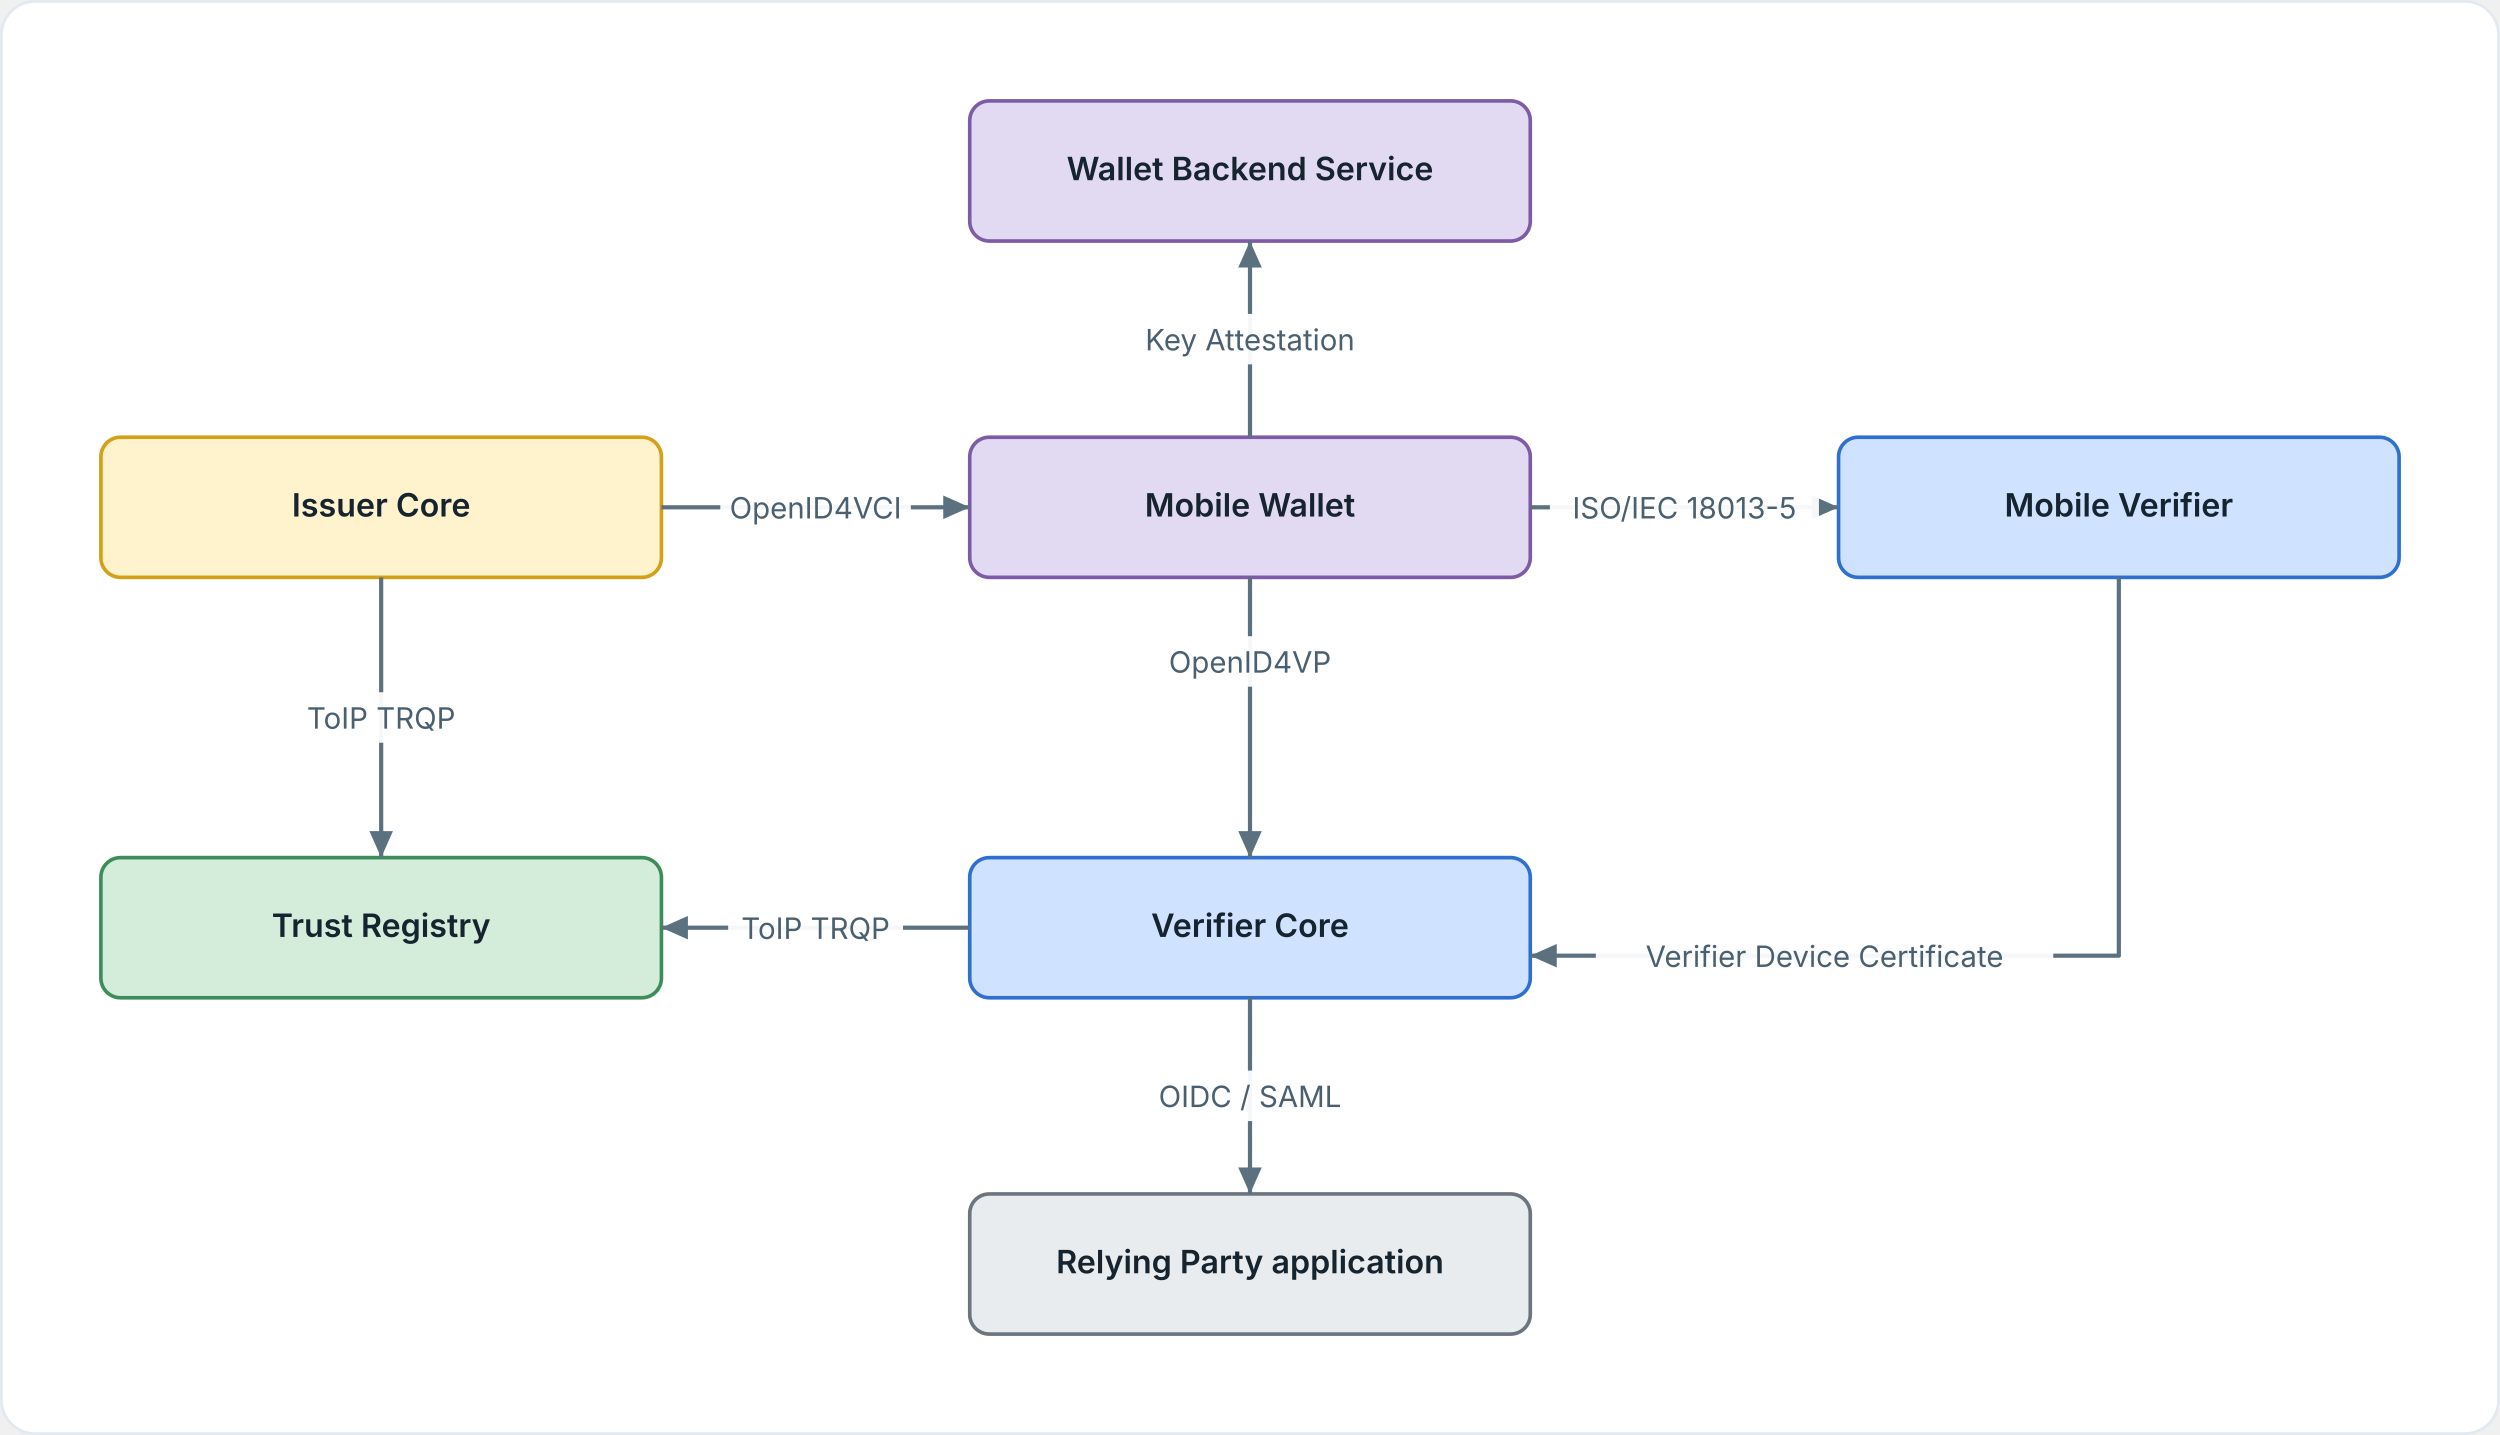
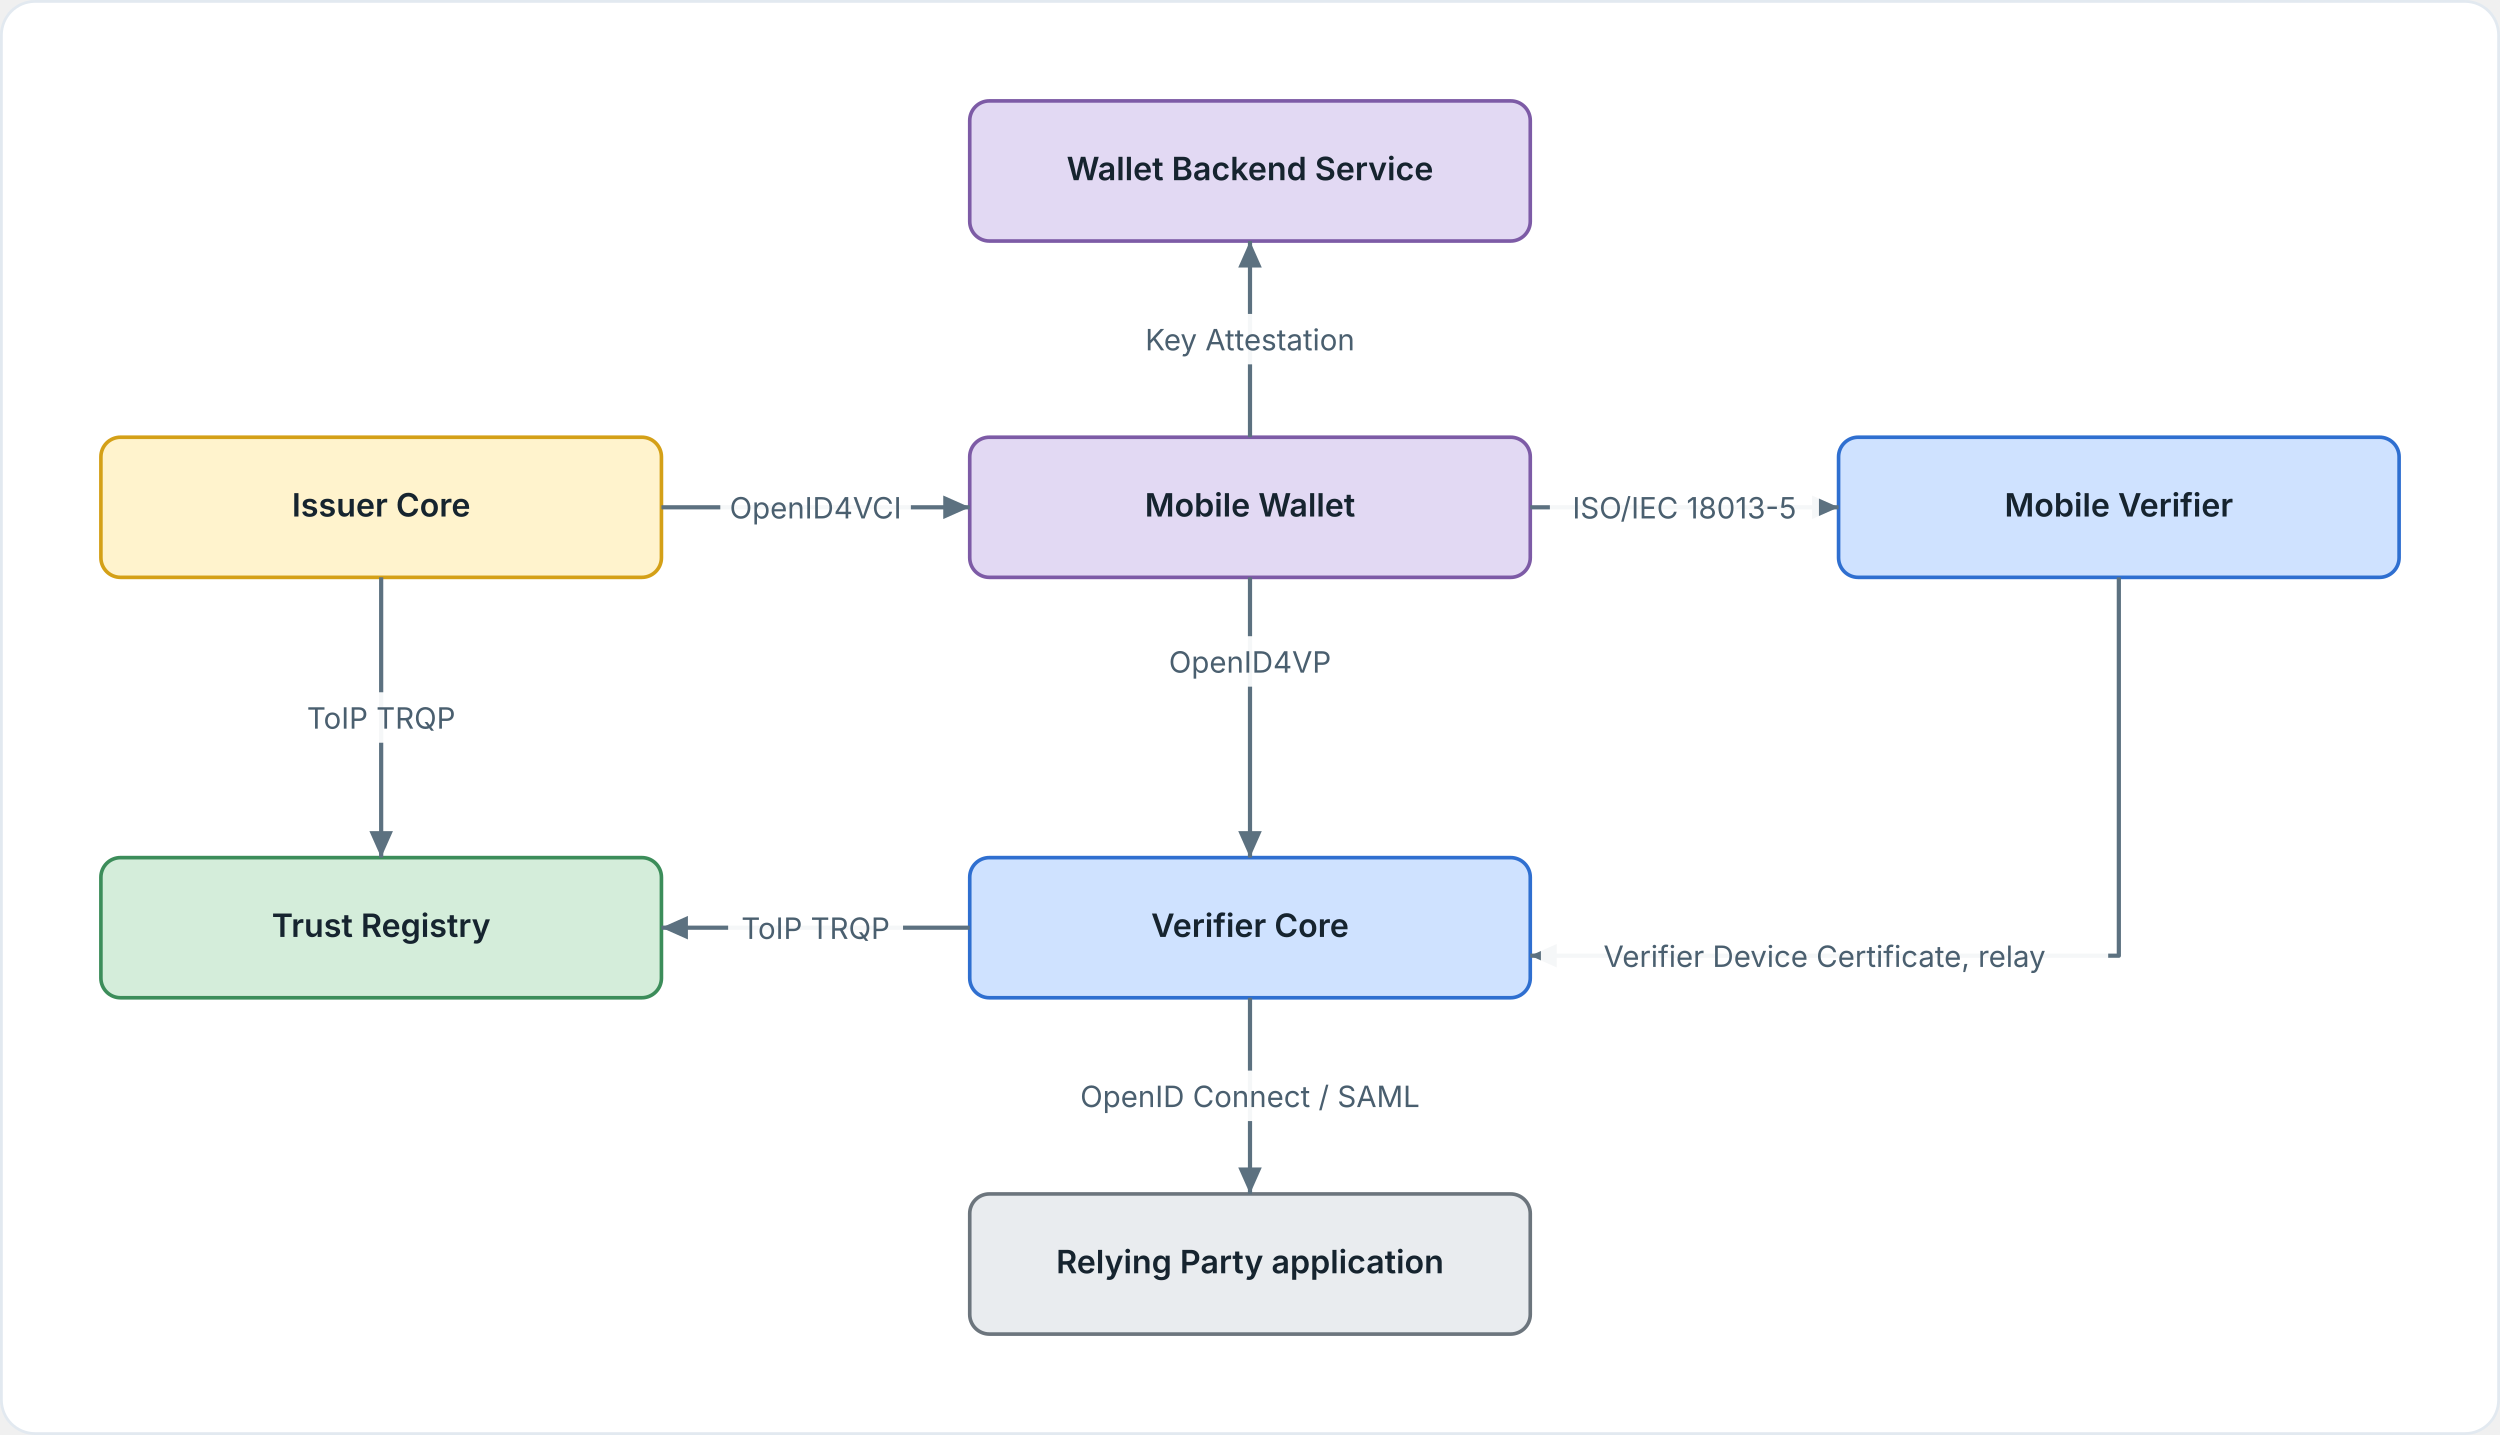
<svg xmlns="http://www.w3.org/2000/svg" viewBox="0 0 892 512" width="892" height="512" role="img" aria-labelledby="t d">
  <defs>
    <marker id="arrow" viewBox="0 0 10 10" refX="9" refY="5" markerWidth="7" markerHeight="7" orient="auto-start-reverse">
      <path d="M0,1 L9,5 L0,9 z" fill="#5c7180" />
    </marker>
  </defs>
  <rect x="0.5" y="0.5" width="891" height="511" rx="12" fill="#ffffff" stroke="#e2e9f0" />
  <g transform="translate(36,36)">
    <rect x="310" y="0" width="200" height="50" rx="7" fill="#e2d9f3" stroke="#7d5ba6" stroke-width="1.3" />
    <text x="410.0" y="28.3" text-anchor="middle" font-family="Inter, -apple-system, BlinkMacSystemFont, 'Segoe UI', sans-serif" font-size="11.5" font-weight="600" fill="#16242f">Wallet Backend Service</text>
    <rect x="0" y="120" width="200" height="50" rx="7" fill="#fff3cd" stroke="#d4a017" stroke-width="1.3" />
    <text x="100.0" y="148.3" text-anchor="middle" font-family="Inter, -apple-system, BlinkMacSystemFont, 'Segoe UI', sans-serif" font-size="11.5" font-weight="600" fill="#16242f">Issuer Core</text>
    <rect x="310" y="120" width="200" height="50" rx="7" fill="#e2d9f3" stroke="#7d5ba6" stroke-width="1.3" />
    <text x="410.0" y="148.3" text-anchor="middle" font-family="Inter, -apple-system, BlinkMacSystemFont, 'Segoe UI', sans-serif" font-size="11.5" font-weight="600" fill="#16242f">Mobile Wallet</text>
    <rect x="620" y="120" width="200" height="50" rx="7" fill="#cfe2ff" stroke="#2f6fd0" stroke-width="1.3" />
    <text x="720.0" y="148.3" text-anchor="middle" font-family="Inter, -apple-system, BlinkMacSystemFont, 'Segoe UI', sans-serif" font-size="11.5" font-weight="600" fill="#16242f">Mobile Verifier</text>
    <rect x="0" y="270" width="200" height="50" rx="7" fill="#d4edda" stroke="#3c8d5a" stroke-width="1.3" />
    <text x="100.0" y="298.3" text-anchor="middle" font-family="Inter, -apple-system, BlinkMacSystemFont, 'Segoe UI', sans-serif" font-size="11.5" font-weight="600" fill="#16242f">Trust Registry</text>
    <rect x="310" y="270" width="200" height="50" rx="7" fill="#cfe2ff" stroke="#2f6fd0" stroke-width="1.3" />
    <text x="410.0" y="298.3" text-anchor="middle" font-family="Inter, -apple-system, BlinkMacSystemFont, 'Segoe UI', sans-serif" font-size="11.5" font-weight="600" fill="#16242f">Verifier Core</text>
    <rect x="310" y="390" width="200" height="50" rx="7" fill="#e9ecef" stroke="#6c757d" stroke-width="1.3" />
    <text x="410.0" y="418.3" text-anchor="middle" font-family="Inter, -apple-system, BlinkMacSystemFont, 'Segoe UI', sans-serif" font-size="11.5" font-weight="600" fill="#16242f">Relying Party application</text>
    <polyline points="200,145 255,145 310,145" fill="none" stroke="#5c7180" stroke-width="1.5" stroke-linejoin="round" marker-end="url(#arrow)" />
    <rect x="221.0" y="136.0" width="68.0" height="18" rx="3" fill="#ffffff" fill-opacity="0.94" />
    <text x="255.0" y="149.0" text-anchor="middle" font-family="Inter, -apple-system, BlinkMacSystemFont, 'Segoe UI', sans-serif" font-size="10.5" fill="#4a5f6f">OpenID4VCI</text>
    <polyline points="410,120 410,85 410,50" fill="none" stroke="#5c7180" stroke-width="1.5" stroke-linejoin="round" marker-end="url(#arrow)" />
    <rect x="362.0" y="76.0" width="96.0" height="18" rx="3" fill="#ffffff" fill-opacity="0.94" />
    <text x="410.0" y="89.0" text-anchor="middle" font-family="Inter, -apple-system, BlinkMacSystemFont, 'Segoe UI', sans-serif" font-size="10.5" fill="#4a5f6f">Key Attestation</text>
    <polyline points="510,145 565,145 620,145" fill="none" stroke="#5c7180" stroke-width="1.5" stroke-linejoin="round" marker-end="url(#arrow)" />
    <rect x="517.0" y="136.0" width="96.0" height="18" rx="3" fill="#ffffff" fill-opacity="0.94" />
    <text x="565.0" y="149.0" text-anchor="middle" font-family="Inter, -apple-system, BlinkMacSystemFont, 'Segoe UI', sans-serif" font-size="10.5" fill="#4a5f6f">ISO/IEC 18013-5</text>
    <polyline points="410,170 410,200 410,270" fill="none" stroke="#5c7180" stroke-width="1.5" stroke-linejoin="round" marker-end="url(#arrow)" />
    <rect x="378.8" y="191.0" width="62.4" height="18" rx="3" fill="#ffffff" fill-opacity="0.94" />
    <text x="410.0" y="204.0" text-anchor="middle" font-family="Inter, -apple-system, BlinkMacSystemFont, 'Segoe UI', sans-serif" font-size="10.5" fill="#4a5f6f">OpenID4VP</text>
    <polyline points="100,170 100,220 100,270" fill="none" stroke="#5c7180" stroke-width="1.5" stroke-linejoin="round" marker-end="url(#arrow)" />
    <rect x="68.8" y="211.0" width="62.4" height="18" rx="3" fill="#ffffff" fill-opacity="0.94" />
    <text x="100.0" y="224.0" text-anchor="middle" font-family="Inter, -apple-system, BlinkMacSystemFont, 'Segoe UI', sans-serif" font-size="10.5" fill="#4a5f6f">ToIP TRQP</text>
    <polyline points="310,295 255,295 200,295" fill="none" stroke="#5c7180" stroke-width="1.5" stroke-linejoin="round" marker-end="url(#arrow)" />
    <rect x="223.8" y="286.0" width="62.4" height="18" rx="3" fill="#ffffff" fill-opacity="0.94" />
    <text x="255.0" y="299.0" text-anchor="middle" font-family="Inter, -apple-system, BlinkMacSystemFont, 'Segoe UI', sans-serif" font-size="10.5" fill="#4a5f6f">ToIP TRQP</text>
    <polyline points="720,170 720,305 615,305 510,305" fill="none" stroke="#5c7180" stroke-width="1.5" stroke-linejoin="round" marker-end="url(#arrow)" />
-     <rect x="533.4" y="296.0" width="163.2" height="18" rx="3" fill="#ffffff" fill-opacity="0.94" />
-     <text x="615.0" y="309.0" text-anchor="middle" font-family="Inter, -apple-system, BlinkMacSystemFont, 'Segoe UI', sans-serif" font-size="10.5" fill="#4a5f6f">Verifier Device Certificate</text>
+     <rect x="513.8" y="296.0" width="202.4" height="18" rx="3" fill="#ffffff" fill-opacity="0.94" />
+     <text x="615.0" y="309.0" text-anchor="middle" font-family="Inter, -apple-system, BlinkMacSystemFont, 'Segoe UI', sans-serif" font-size="10.5" fill="#4a5f6f">Verifier Device Certificate, relay</text>
    <polyline points="410,320 410,355 410,390" fill="none" stroke="#5c7180" stroke-width="1.5" stroke-linejoin="round" marker-end="url(#arrow)" />
-     <rect x="373.2" y="346.0" width="73.6" height="18" rx="3" fill="#ffffff" fill-opacity="0.94" />
-     <text x="410.0" y="359.0" text-anchor="middle" font-family="Inter, -apple-system, BlinkMacSystemFont, 'Segoe UI', sans-serif" font-size="10.5" fill="#4a5f6f">OIDC / SAML</text>
+     <rect x="345.2" y="346.0" width="129.6" height="18" rx="3" fill="#ffffff" fill-opacity="0.94" />
+     <text x="410.0" y="359.0" text-anchor="middle" font-family="Inter, -apple-system, BlinkMacSystemFont, 'Segoe UI', sans-serif" font-size="10.5" fill="#4a5f6f">OpenID Connect / SAML</text>
  </g>
</svg>
